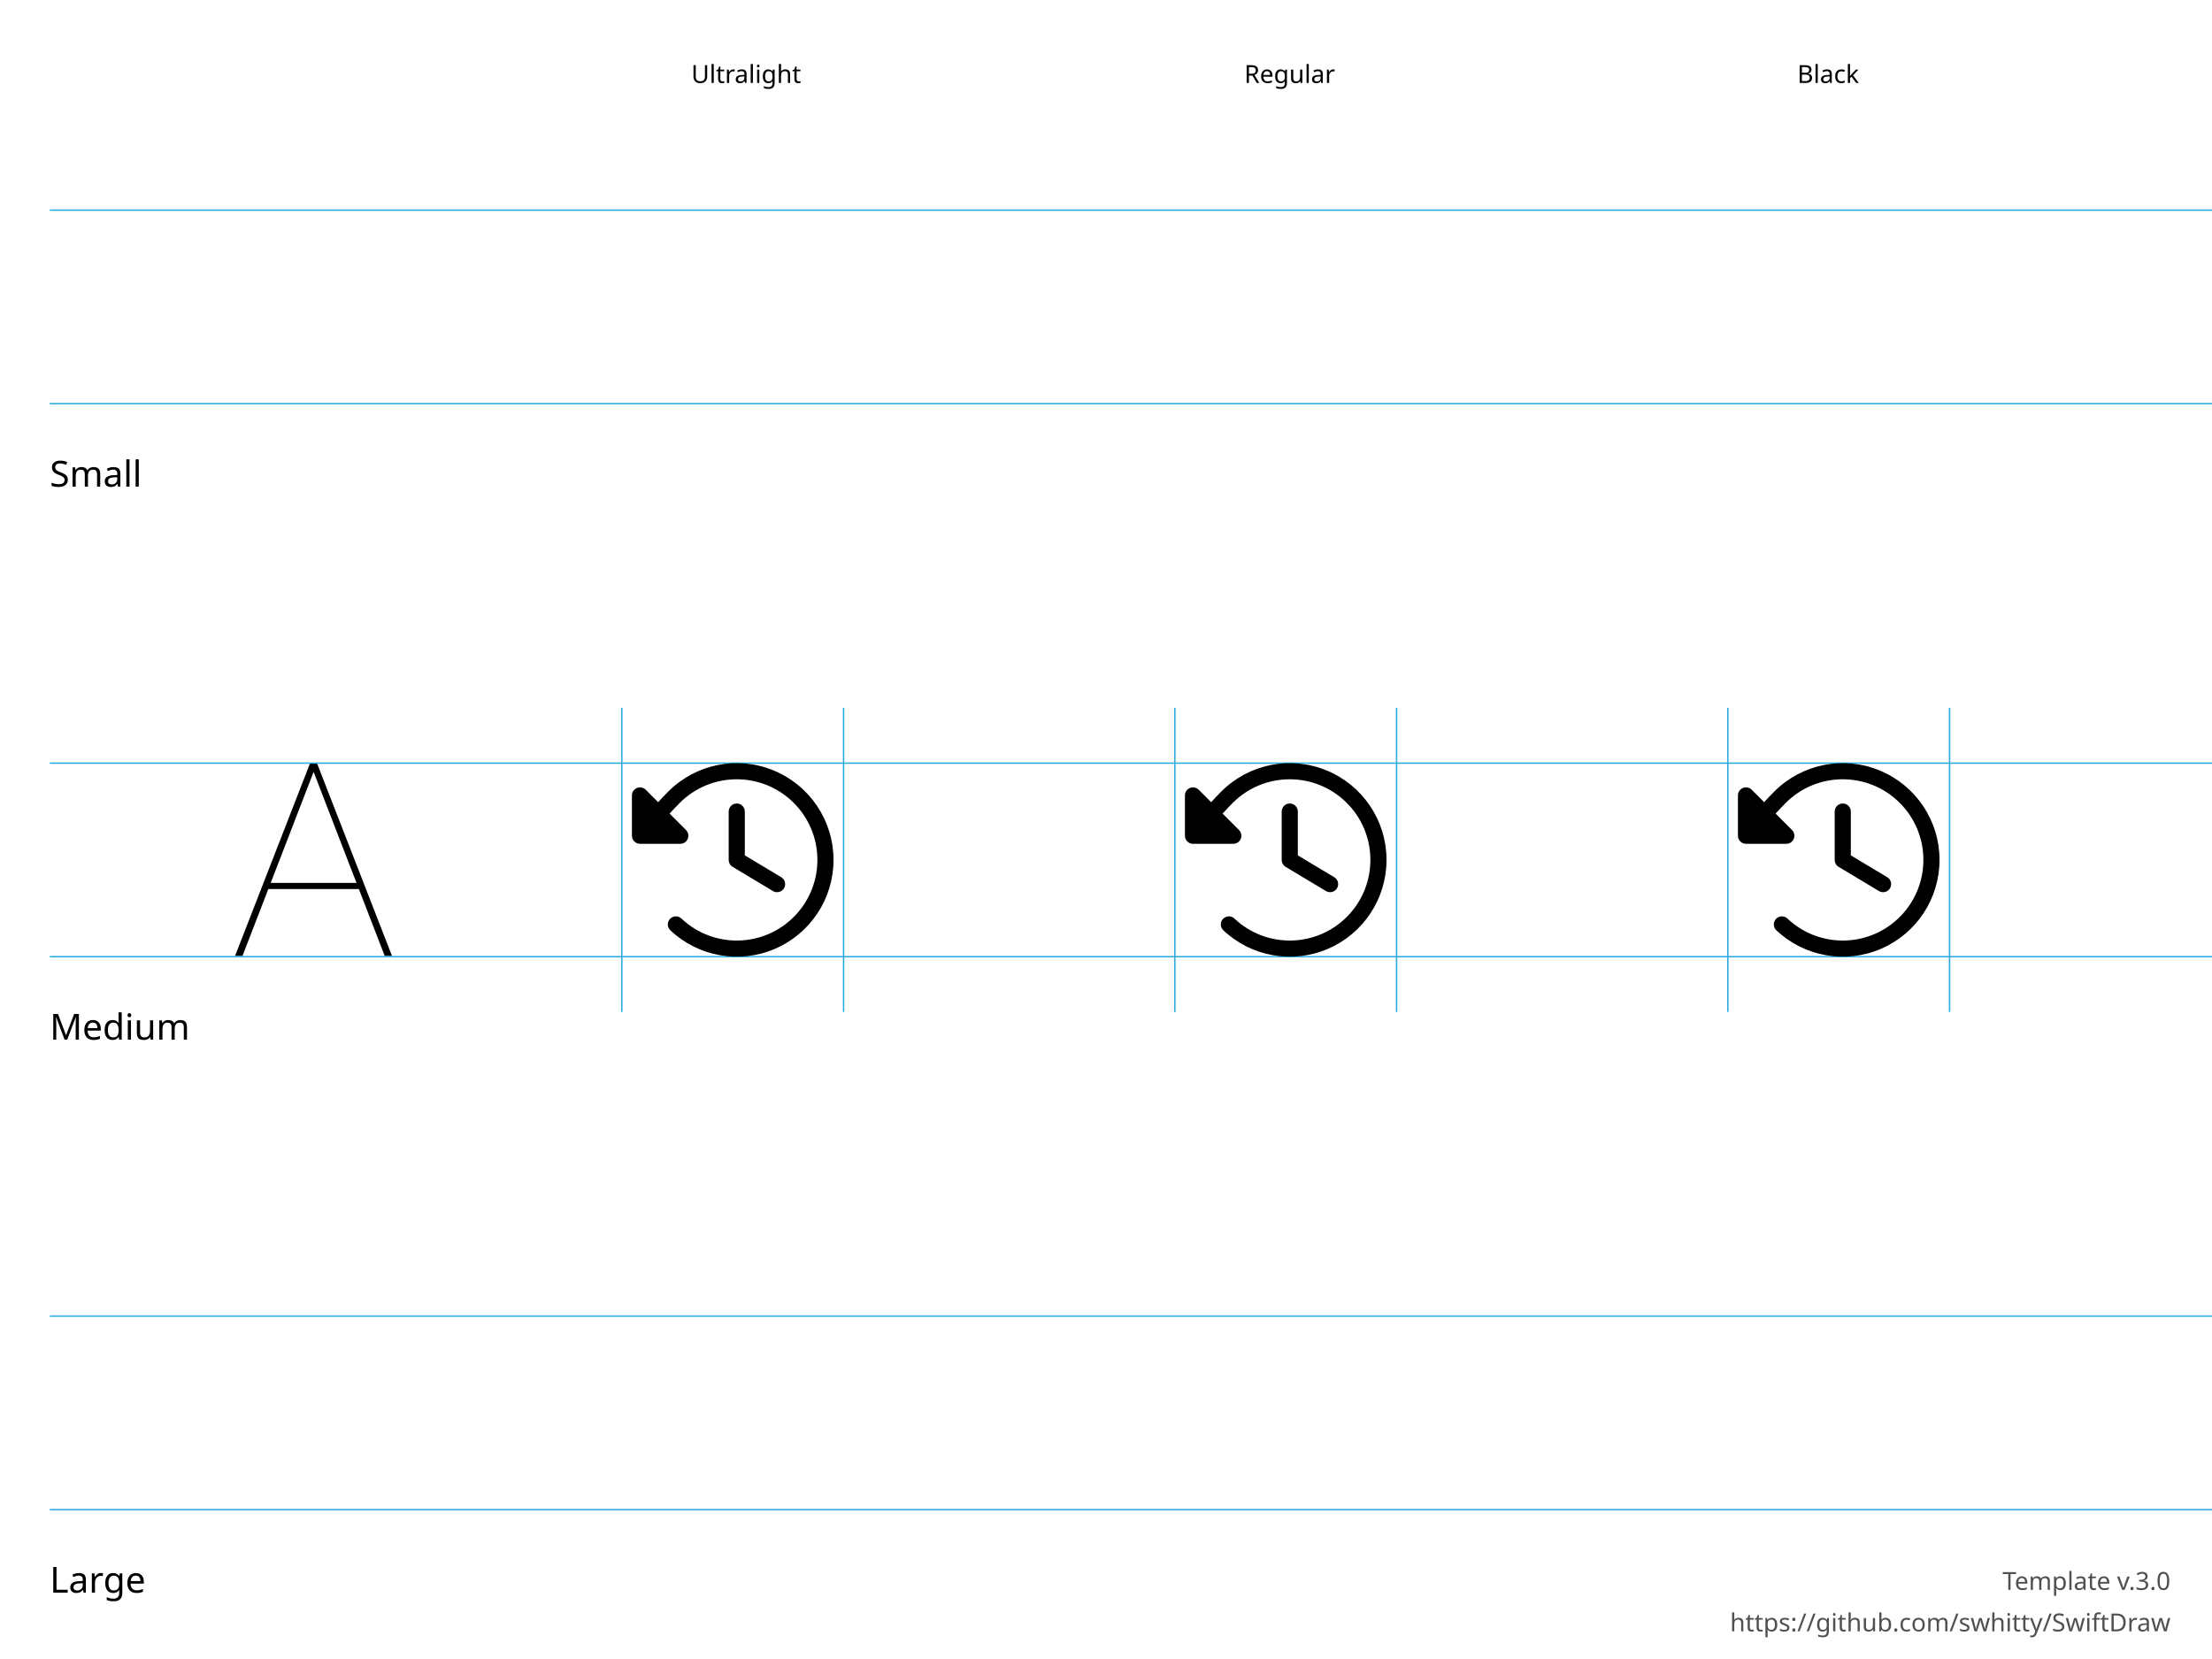
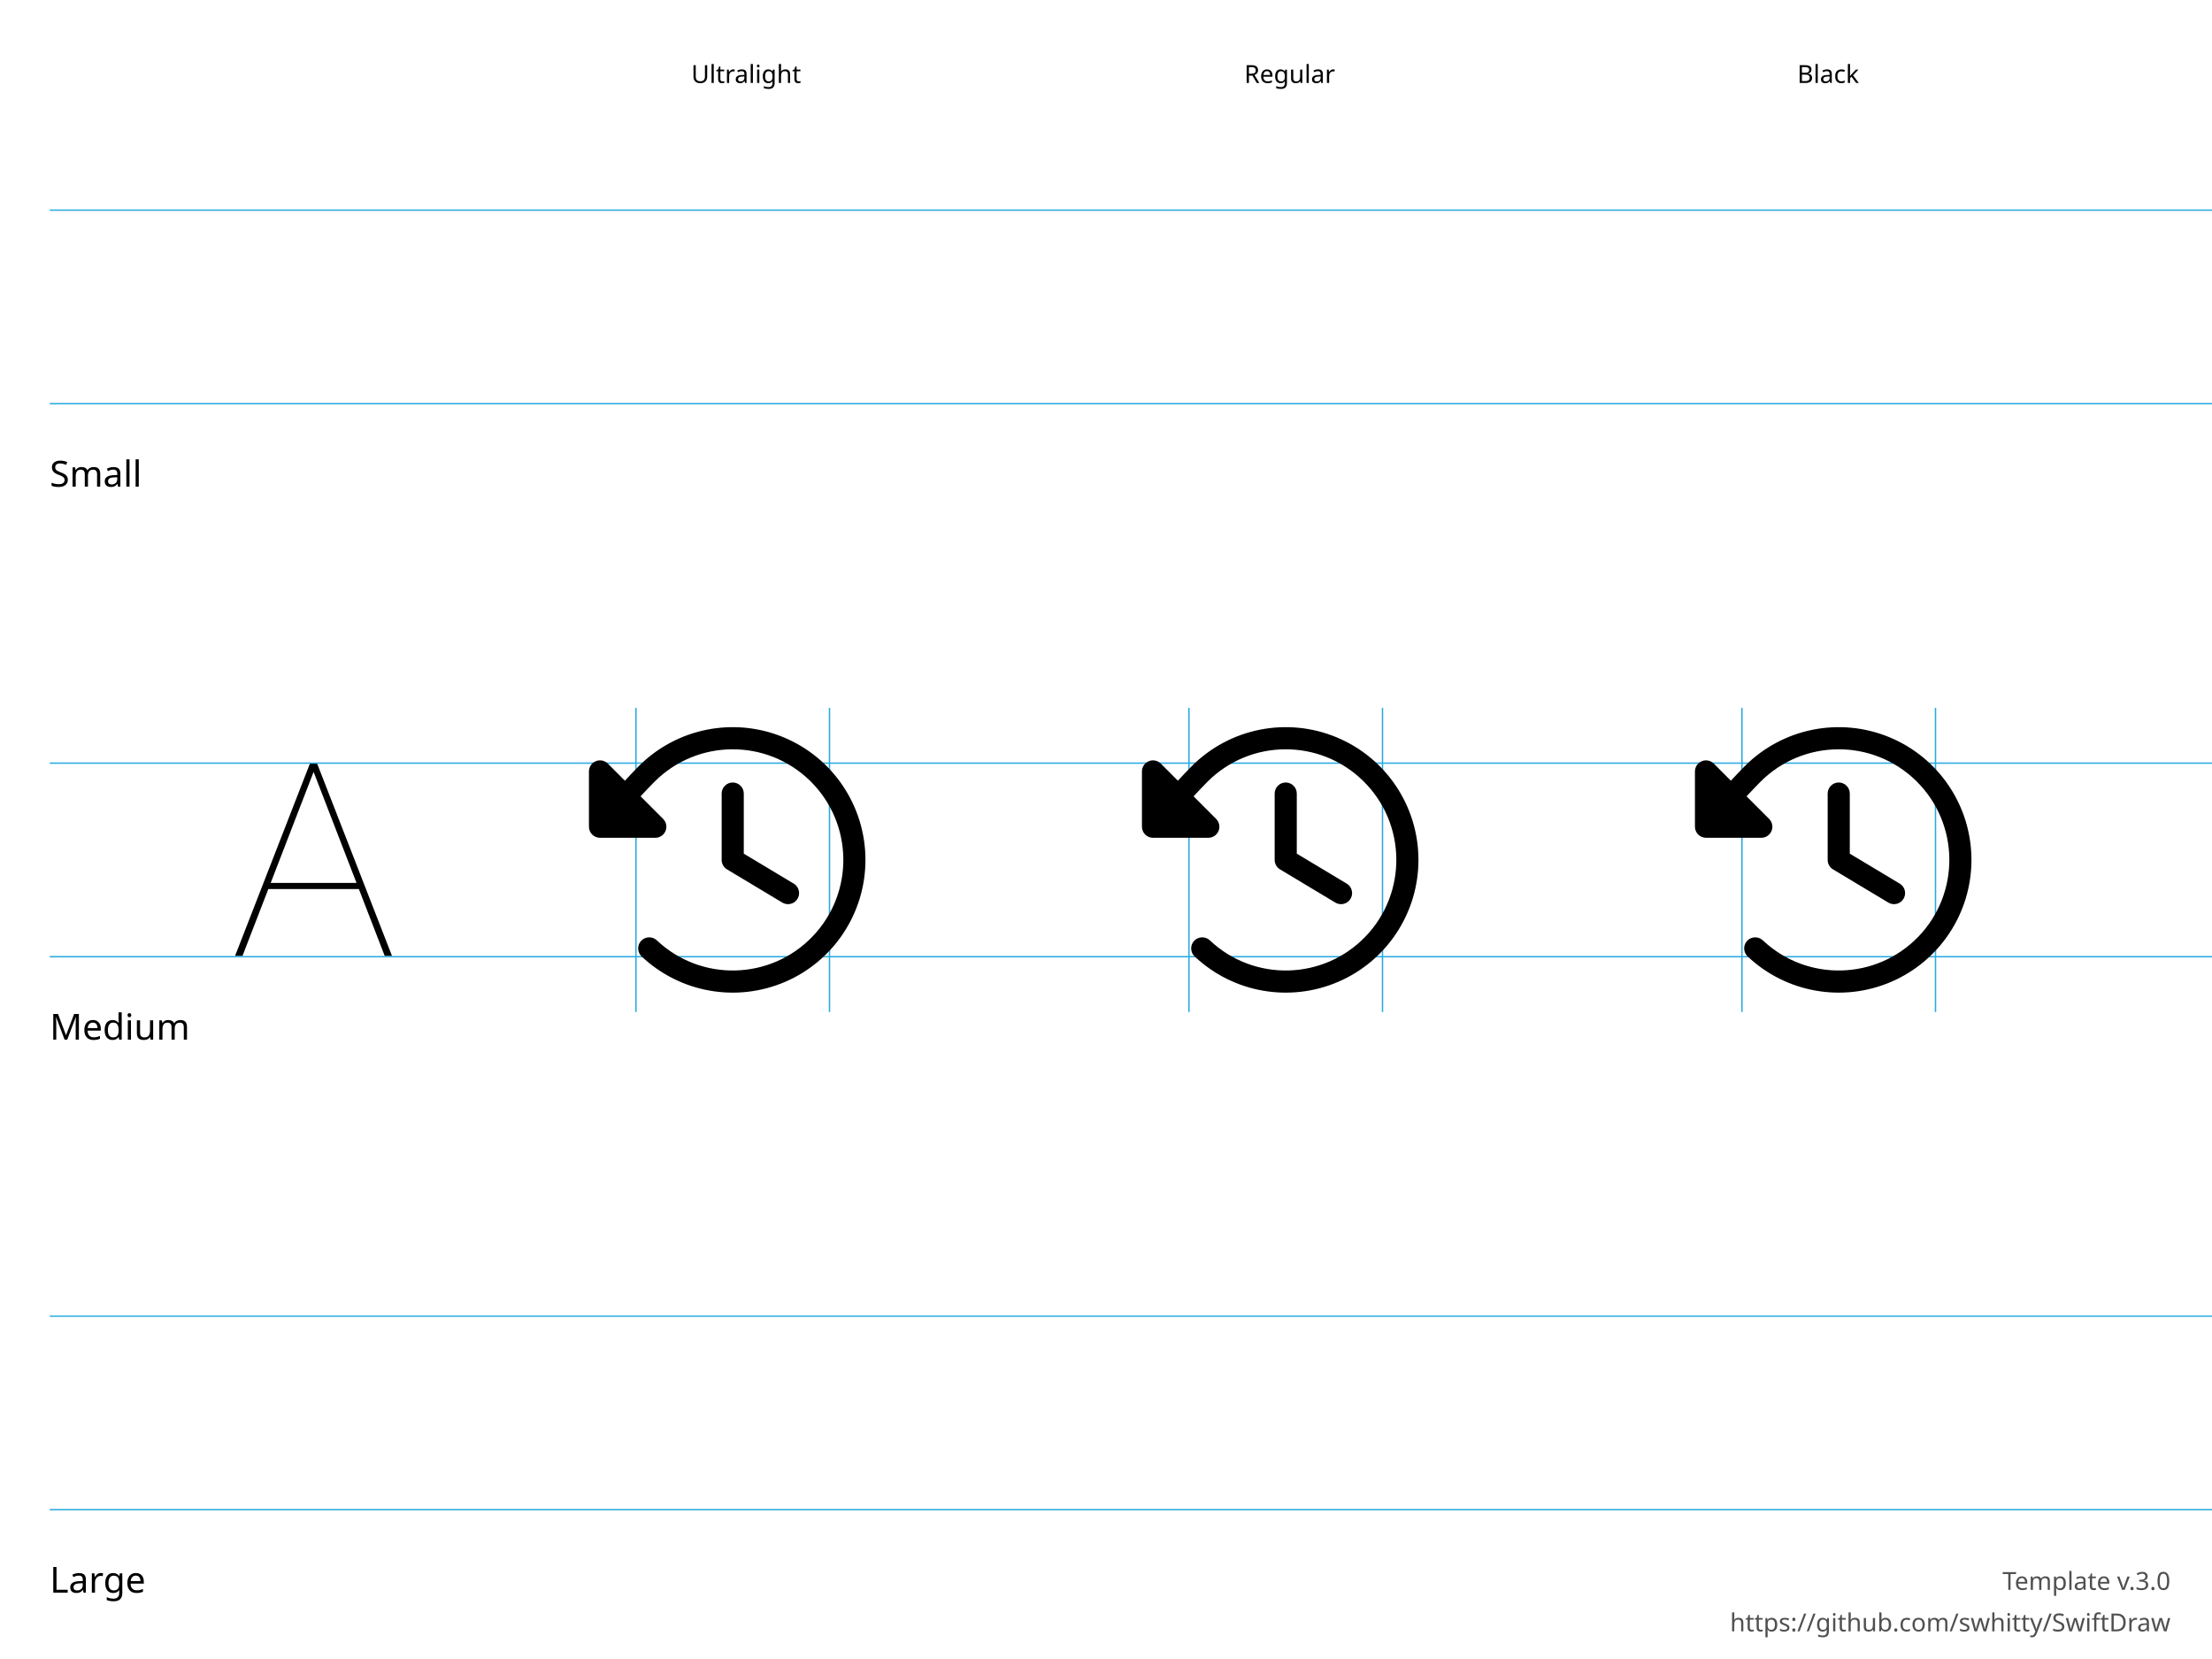
<svg xmlns="http://www.w3.org/2000/svg" height="600" width="800">
  <g id="Notes" font-family="LucidaGrande, 'Lucida Grande', sans-serif" font-size="13">
    <rect fill="white" height="600.0" width="800.0" x="0.0" y="0.0" />
    <g font-size="13">
      <text x="18.0" y="176.0">Small</text>
      <text x="18.0" y="376.0">Medium</text>
      <text x="18.0" y="576.0">Large</text>
    </g>
    <g font-size="9">
      <text x="250.0" y="30.0">Ultralight</text>
      <text x="450.0" y="30.0">Regular</text>
      <text x="650.0" y="30.0">Black</text>
      <text id="template-version" fill="#505050" text-anchor="end" x="785.0" y="575.0">Template v.3.0</text>
      <a href="https://github.com/swhitty/SwiftDraw">
        <text fill="#505050" text-anchor="end" x="785.0" y="590.0">https://github.com/swhitty/SwiftDraw</text>
      </a>
    </g>
  </g>
  <g id="Guides" stroke="rgb(39, 170, 225)" stroke-width="0.5">
    <path id="Capline-S" d="M18,76 l800,0" />
    <path id="H-reference" d="M85,145.755 L87.685,145.755 L113.369,79.287 L114.052,79.287 L114.052,76 L112.148,76 L85,145.755 Z M95.693,121.536 L130.996,121.536 L130.263,119.313 L96.474,119.313 L95.693,121.536 Z M139.15,145.755 L141.787,145.755 L114.638,76 L113.466,76 L113.466,79.287 L139.15,145.755 Z" stroke="none" transform="translate(0,200)" />
    <path id="Baseline-S" d="M18,146 l800,0" />
-     <path id="left-margin-Ultralight-M" d="M224.903,256 l0,110" />
-     <path id="right-margin-Ultralight-M" d="M305.097,256 l0,110" />
-     <path id="left-margin-Regular-M" d="M424.903,256 l0,110" />
-     <path id="right-margin-Regular-M" d="M505.097,256 l0,110" />
-     <path id="left-margin-Black-M" d="M624.903,256 l0,110" />
-     <path id="right-margin-Black-M" d="M705.097,256 l0,110" />
+     <path id="left-margin-Ultralight-M" d="M230,256 l0,110" />
+     <path id="right-margin-Ultralight-M" d="M300,256 l0,110" />
+     <path id="left-margin-Regular-M" d="M430,256 l0,110" />
+     <path id="right-margin-Regular-M" d="M500,256 l0,110" />
+     <path id="left-margin-Black-M" d="M630,256 l0,110" />
+     <path id="right-margin-Black-M" d="M700,256 l0,110" />
    <path id="Capline-M" d="M18,276 l800,0" />
    <path id="Baseline-M" d="M18,346 l800,0" />
    <path id="Capline-L" d="M18,476 l800,0" />
    <path id="Baseline-L" d="M18,546 l800,0" />
  </g>
  <g id="Symbols">
    <g id="Ultralight-M" transform="translate(0,200)">
-       <path d="M301.452,111.004 C301.452,124.975 293.143,137.606 280.316,143.138 C267.488,148.671 252.599,146.043 242.439,136.455 C241.268,135.347 241.215,133.5 242.323,132.328 C243.43,131.157 245.277,131.104 246.449,132.212 C258.084,143.189 276.39,142.745 287.478,131.216 C298.567,119.687 298.299,101.378 286.878,90.179 C275.457,78.979 257.146,79.071 245.837,90.383 C244.55,91.685 243.34,92.964 242.163,94.236 L248.108,100.193 C248.943,101.027 249.193,102.282 248.741,103.372 C248.29,104.462 247.225,105.173 246.045,105.172 L231.464,105.172 C230.691,105.172 229.949,104.865 229.402,104.318 C228.855,103.771 228.548,103.029 228.548,102.256 L228.548,87.675 C228.547,86.495 229.258,85.43 230.348,84.979 C231.438,84.527 232.693,84.777 233.527,85.612 L238.025,90.117 C239.199,88.845 240.409,87.566 241.693,86.272 C251.697,76.25 266.756,73.246 279.84,78.661 C292.925,84.076 301.456,96.843 301.452,111.004 Z M266.458,90.591 C265.685,90.591 264.943,90.898 264.396,91.445 C263.849,91.992 263.542,92.734 263.542,93.507 L263.542,111.004 C263.542,112.028 264.078,112.977 264.956,113.505 L279.537,122.253 C280.43,122.79 281.542,122.809 282.454,122.304 C283.365,121.799 283.938,120.845 283.956,119.803 C283.974,118.761 283.434,117.788 282.54,117.252 L269.374,109.353 L269.374,93.507 C269.374,92.734 269.067,91.992 268.52,91.445 C267.973,90.898 267.232,90.591 266.458,90.591 Z" />
+       <path d="M313,111 C313,130.163 301.603,147.489 284.008,155.077 C266.412,162.665 245.99,159.061 232.054,145.909 C230.447,144.39 230.375,141.856 231.894,140.249 C233.413,138.642 235.947,138.57 237.554,140.089 C253.513,155.146 278.623,154.537 293.833,138.724 C309.043,122.91 308.676,97.796 293.01,82.434 C277.344,67.072 252.227,67.198 236.715,82.715 C234.95,84.5 233.29,86.255 231.675,88 L239.83,96.17 C240.975,97.314 241.318,99.036 240.698,100.531 C240.079,102.027 238.619,103.001 237,103 L217,103 C215.939,103 214.922,102.579 214.172,101.828 C213.421,101.078 213,100.061 213,99 L213,79 C212.999,77.381 213.973,75.921 215.469,75.301 C216.964,74.682 218.686,75.025 219.83,76.17 L226,82.35 C227.61,80.605 229.27,78.85 231.03,77.075 C244.753,63.329 265.408,59.208 283.356,66.636 C301.303,74.064 313.005,91.576 313,111 Z M265,83 C263.939,83 262.922,83.421 262.172,84.172 C261.421,84.922 261,85.939 261,87 L261,111 C261,112.405 261.736,113.706 262.94,114.43 L282.94,126.43 C284.165,127.166 285.691,127.193 286.941,126.499 C288.191,125.806 288.977,124.498 289.001,123.069 C289.025,121.639 288.285,120.305 287.059,119.57 L269,108.735 L269,87 C269,85.939 268.579,84.922 267.828,84.172 C267.078,83.421 266.061,83 265,83 Z" />
    </g>
    <g id="Regular-M" transform="translate(0,200)">
-       <path d="M501.452,111.004 C501.452,124.975 493.143,137.606 480.316,143.138 C467.488,148.671 452.599,146.043 442.439,136.455 C441.268,135.347 441.215,133.5 442.323,132.328 C443.43,131.157 445.277,131.104 446.449,132.212 C458.084,143.189 476.39,142.745 487.478,131.216 C498.567,119.687 498.299,101.378 486.878,90.179 C475.457,78.979 457.146,79.071 445.837,90.383 C444.55,91.685 443.34,92.964 442.163,94.236 L448.108,100.193 C448.943,101.027 449.193,102.282 448.741,103.372 C448.29,104.462 447.225,105.173 446.045,105.172 L431.464,105.172 C430.691,105.172 429.949,104.865 429.402,104.318 C428.855,103.771 428.548,103.029 428.548,102.256 L428.548,87.675 C428.547,86.495 429.258,85.43 430.348,84.979 C431.438,84.527 432.693,84.777 433.527,85.612 L438.025,90.117 C439.199,88.845 440.409,87.566 441.693,86.272 C451.697,76.25 466.756,73.246 479.84,78.661 C492.925,84.076 501.456,96.843 501.452,111.004 Z M466.458,90.591 C465.685,90.591 464.943,90.898 464.396,91.445 C463.849,91.992 463.542,92.734 463.542,93.507 L463.542,111.004 C463.542,112.028 464.078,112.977 464.956,113.505 L479.537,122.253 C480.43,122.79 481.542,122.809 482.454,122.304 C483.365,121.799 483.938,120.845 483.956,119.803 C483.974,118.761 483.434,117.788 482.54,117.252 L469.374,109.353 L469.374,93.507 C469.374,92.734 469.067,91.992 468.52,91.445 C467.973,90.898 467.232,90.591 466.458,90.591 Z" />
+       <path d="M513,111 C513,130.163 501.603,147.489 484.008,155.077 C466.412,162.665 445.99,159.061 432.054,145.909 C430.447,144.39 430.375,141.856 431.894,140.249 C433.413,138.642 435.947,138.57 437.554,140.089 C453.513,155.146 478.623,154.537 493.833,138.724 C509.043,122.91 508.676,97.796 493.01,82.434 C477.344,67.072 452.227,67.198 436.715,82.715 C434.95,84.5 433.29,86.255 431.675,88 L439.83,96.17 C440.975,97.314 441.318,99.036 440.698,100.531 C440.079,102.027 438.619,103.001 437,103 L417,103 C415.939,103 414.922,102.579 414.172,101.828 C413.421,101.078 413,100.061 413,99 L413,79 C412.999,77.381 413.973,75.921 415.469,75.301 C416.964,74.682 418.686,75.025 419.83,76.17 L426,82.35 C427.61,80.605 429.27,78.85 431.03,77.075 C444.753,63.329 465.408,59.208 483.356,66.636 C501.303,74.064 513.005,91.576 513,111 Z M465,83 C463.939,83 462.922,83.421 462.172,84.172 C461.421,84.922 461,85.939 461,87 L461,111 C461,112.405 461.736,113.706 462.94,114.43 L482.94,126.43 C484.165,127.166 485.691,127.193 486.941,126.499 C488.191,125.806 488.977,124.498 489.001,123.069 C489.025,121.639 488.285,120.305 487.059,119.57 L469,108.735 L469,87 C469,85.939 468.579,84.922 467.828,84.172 C467.078,83.421 466.061,83 465,83 Z" />
    </g>
    <g id="Black-M" transform="translate(0,200)">
-       <path d="M701.452,111.004 C701.452,124.975 693.143,137.606 680.316,143.138 C667.488,148.671 652.599,146.043 642.439,136.455 C641.268,135.347 641.215,133.5 642.323,132.328 C643.43,131.157 645.277,131.104 646.449,132.212 C658.084,143.189 676.39,142.745 687.478,131.216 C698.567,119.687 698.299,101.378 686.878,90.179 C675.457,78.979 657.146,79.071 645.837,90.383 C644.55,91.685 643.34,92.964 642.163,94.236 L648.108,100.193 C648.943,101.027 649.193,102.282 648.741,103.372 C648.29,104.462 647.225,105.173 646.045,105.172 L631.464,105.172 C630.691,105.172 629.949,104.865 629.402,104.318 C628.855,103.771 628.548,103.029 628.548,102.256 L628.548,87.675 C628.547,86.495 629.258,85.43 630.348,84.979 C631.438,84.527 632.693,84.777 633.527,85.612 L638.025,90.117 C639.199,88.845 640.409,87.566 641.693,86.272 C651.697,76.25 666.756,73.246 679.84,78.661 C692.925,84.076 701.456,96.843 701.452,111.004 Z M666.458,90.591 C665.685,90.591 664.943,90.898 664.396,91.445 C663.849,91.992 663.542,92.734 663.542,93.507 L663.542,111.004 C663.542,112.028 664.078,112.977 664.956,113.505 L679.537,122.253 C680.43,122.79 681.542,122.809 682.454,122.304 C683.365,121.799 683.938,120.845 683.956,119.803 C683.974,118.761 683.434,117.788 682.54,117.252 L669.374,109.353 L669.374,93.507 C669.374,92.734 669.067,91.992 668.52,91.445 C667.973,90.898 667.232,90.591 666.458,90.591 Z" />
+       <path d="M713,111 C713,130.163 701.603,147.489 684.008,155.077 C666.412,162.665 645.99,159.061 632.054,145.909 C630.447,144.39 630.375,141.856 631.894,140.249 C633.413,138.642 635.947,138.57 637.554,140.089 C653.513,155.146 678.623,154.537 693.833,138.724 C709.043,122.91 708.676,97.796 693.01,82.434 C677.344,67.072 652.227,67.198 636.715,82.715 C634.95,84.5 633.29,86.255 631.675,88 L639.83,96.17 C640.975,97.314 641.318,99.036 640.698,100.531 C640.079,102.027 638.619,103.001 637,103 L617,103 C615.939,103 614.922,102.579 614.172,101.828 C613.421,101.078 613,100.061 613,99 L613,79 C612.999,77.381 613.973,75.921 615.469,75.301 C616.964,74.682 618.686,75.025 619.83,76.17 L626,82.35 C627.61,80.605 629.27,78.85 631.03,77.075 C644.753,63.329 665.408,59.208 683.356,66.636 C701.303,74.064 713.005,91.576 713,111 Z M665,83 C663.939,83 662.922,83.421 662.172,84.172 C661.421,84.922 661,85.939 661,87 L661,111 C661,112.405 661.736,113.706 662.94,114.43 L682.94,126.43 C684.165,127.166 685.691,127.193 686.941,126.499 C688.191,125.806 688.977,124.498 689.001,123.069 C689.025,121.639 688.285,120.305 687.059,119.57 L669,108.735 L669,87 C669,85.939 668.579,84.922 667.828,84.172 C667.078,83.421 666.061,83 665,83 Z" />
    </g>
  </g>
</svg>
